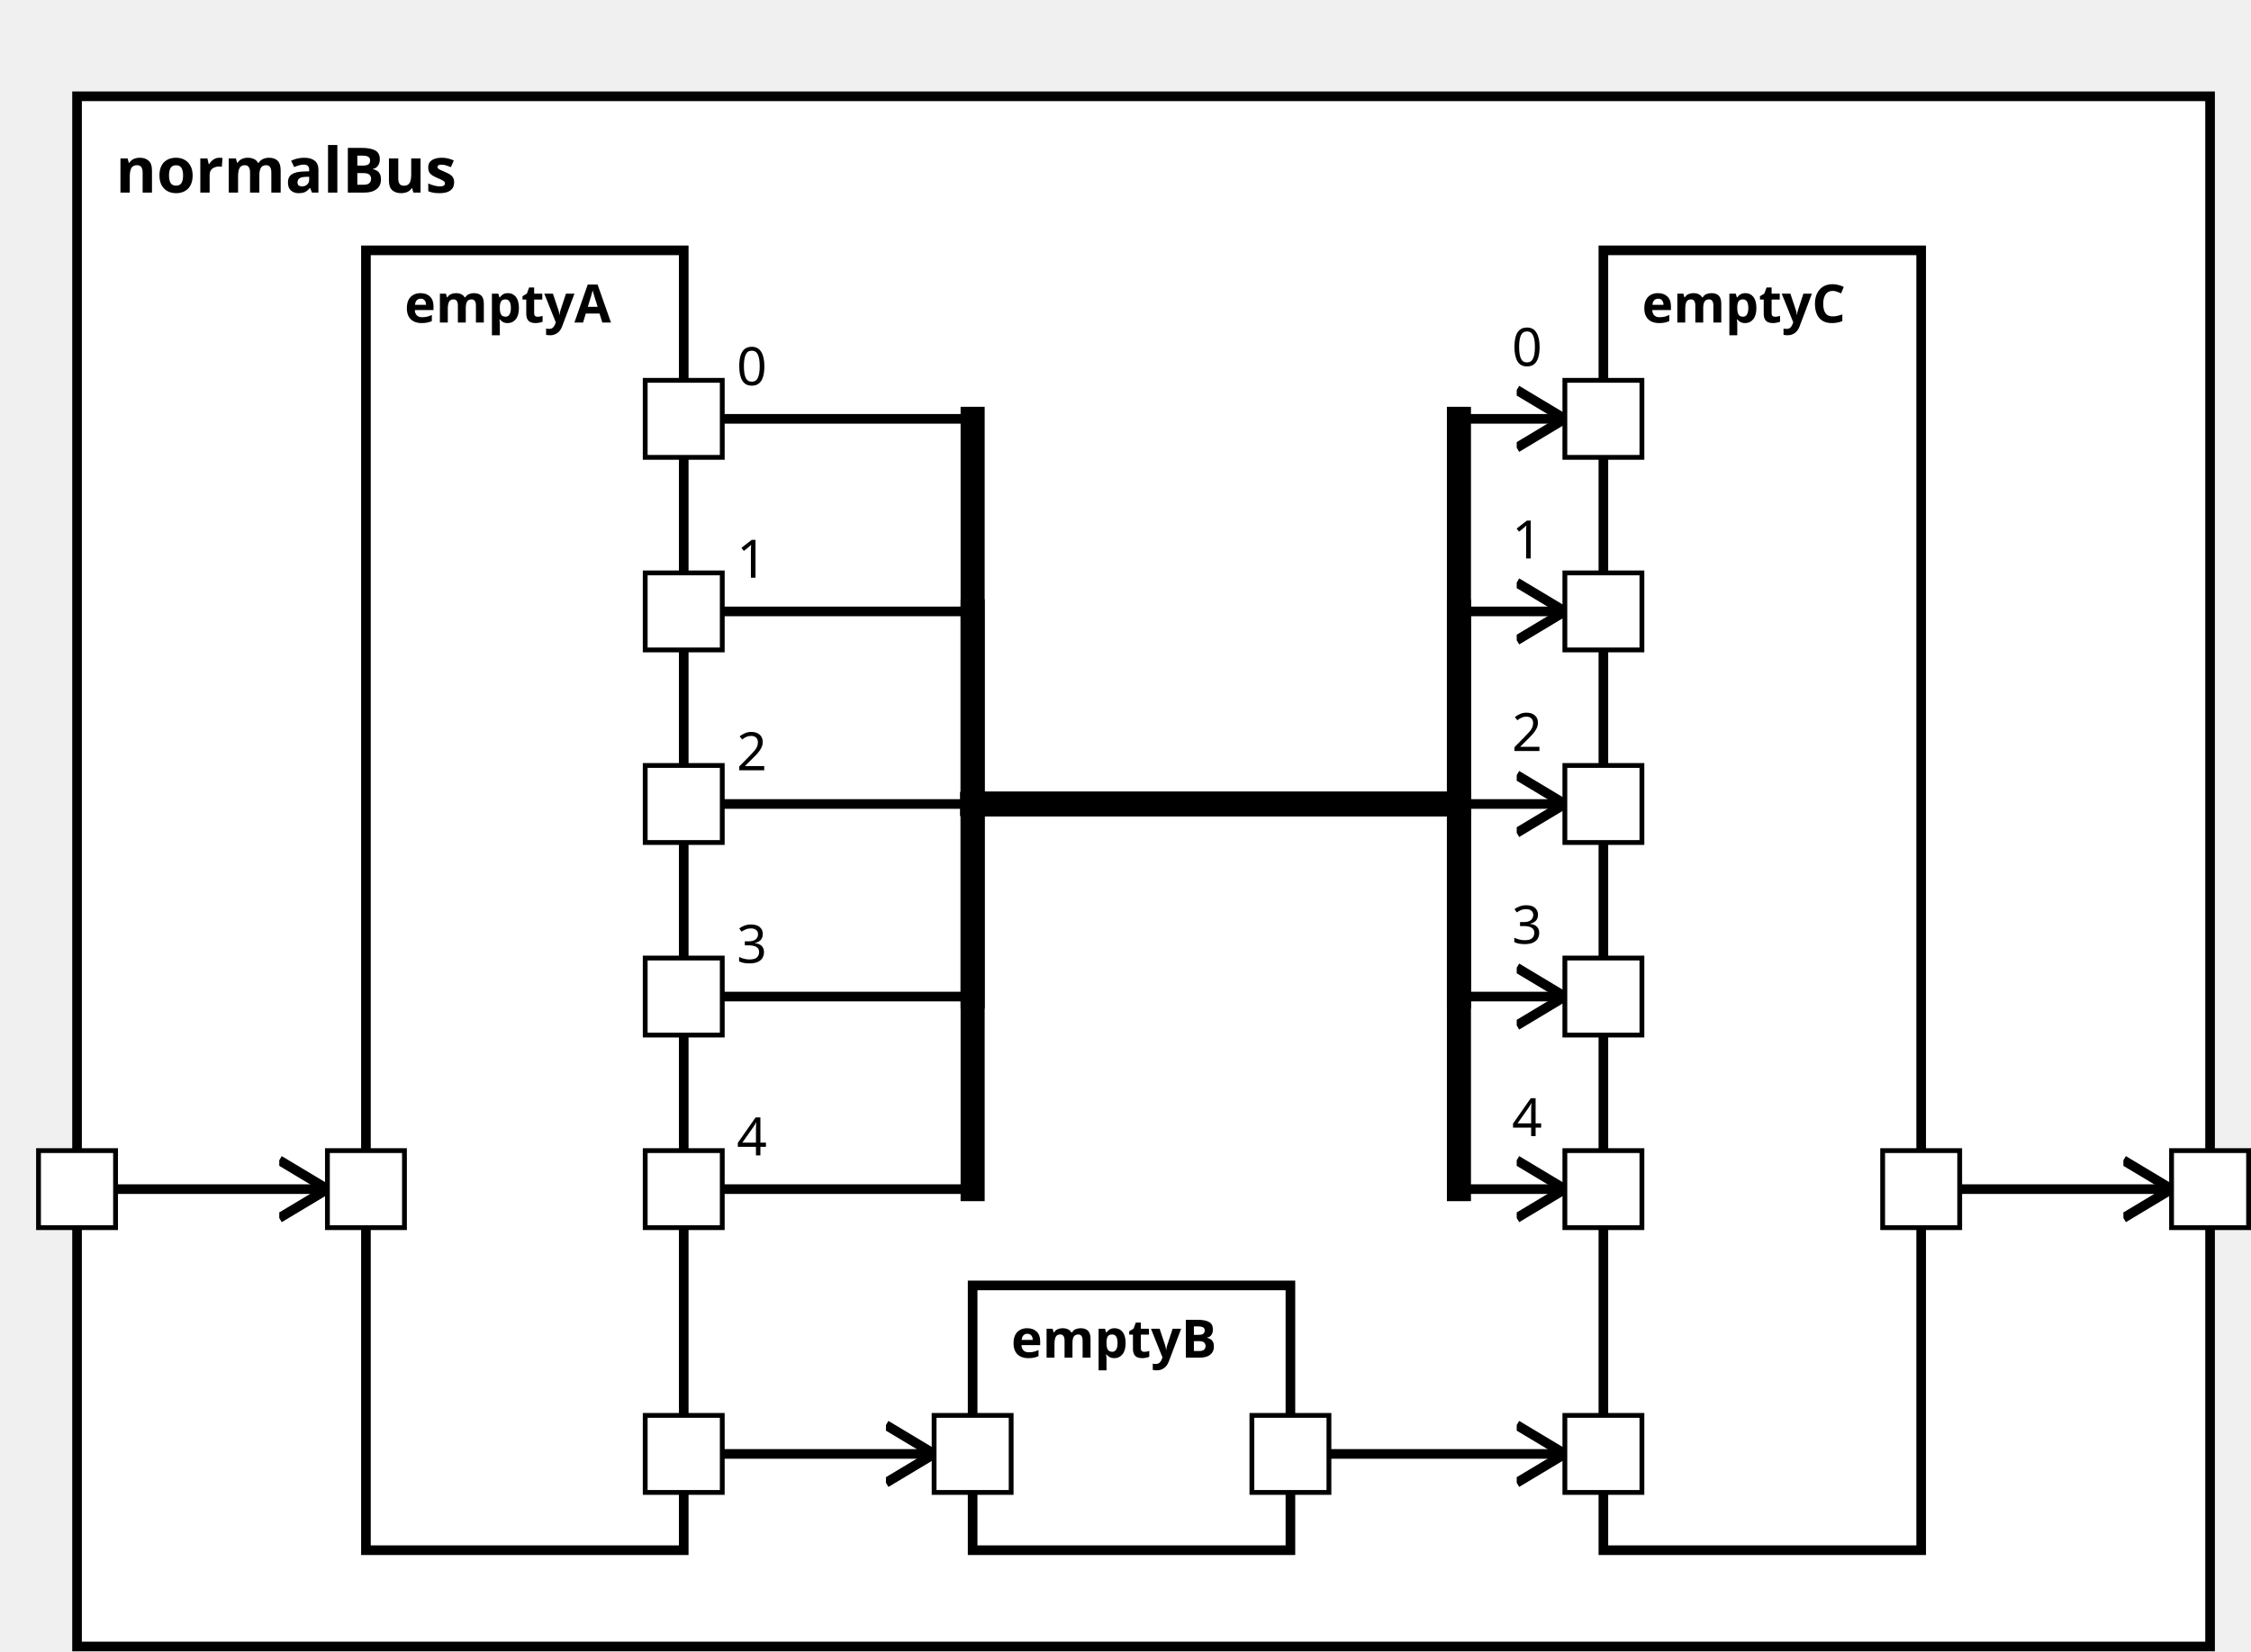
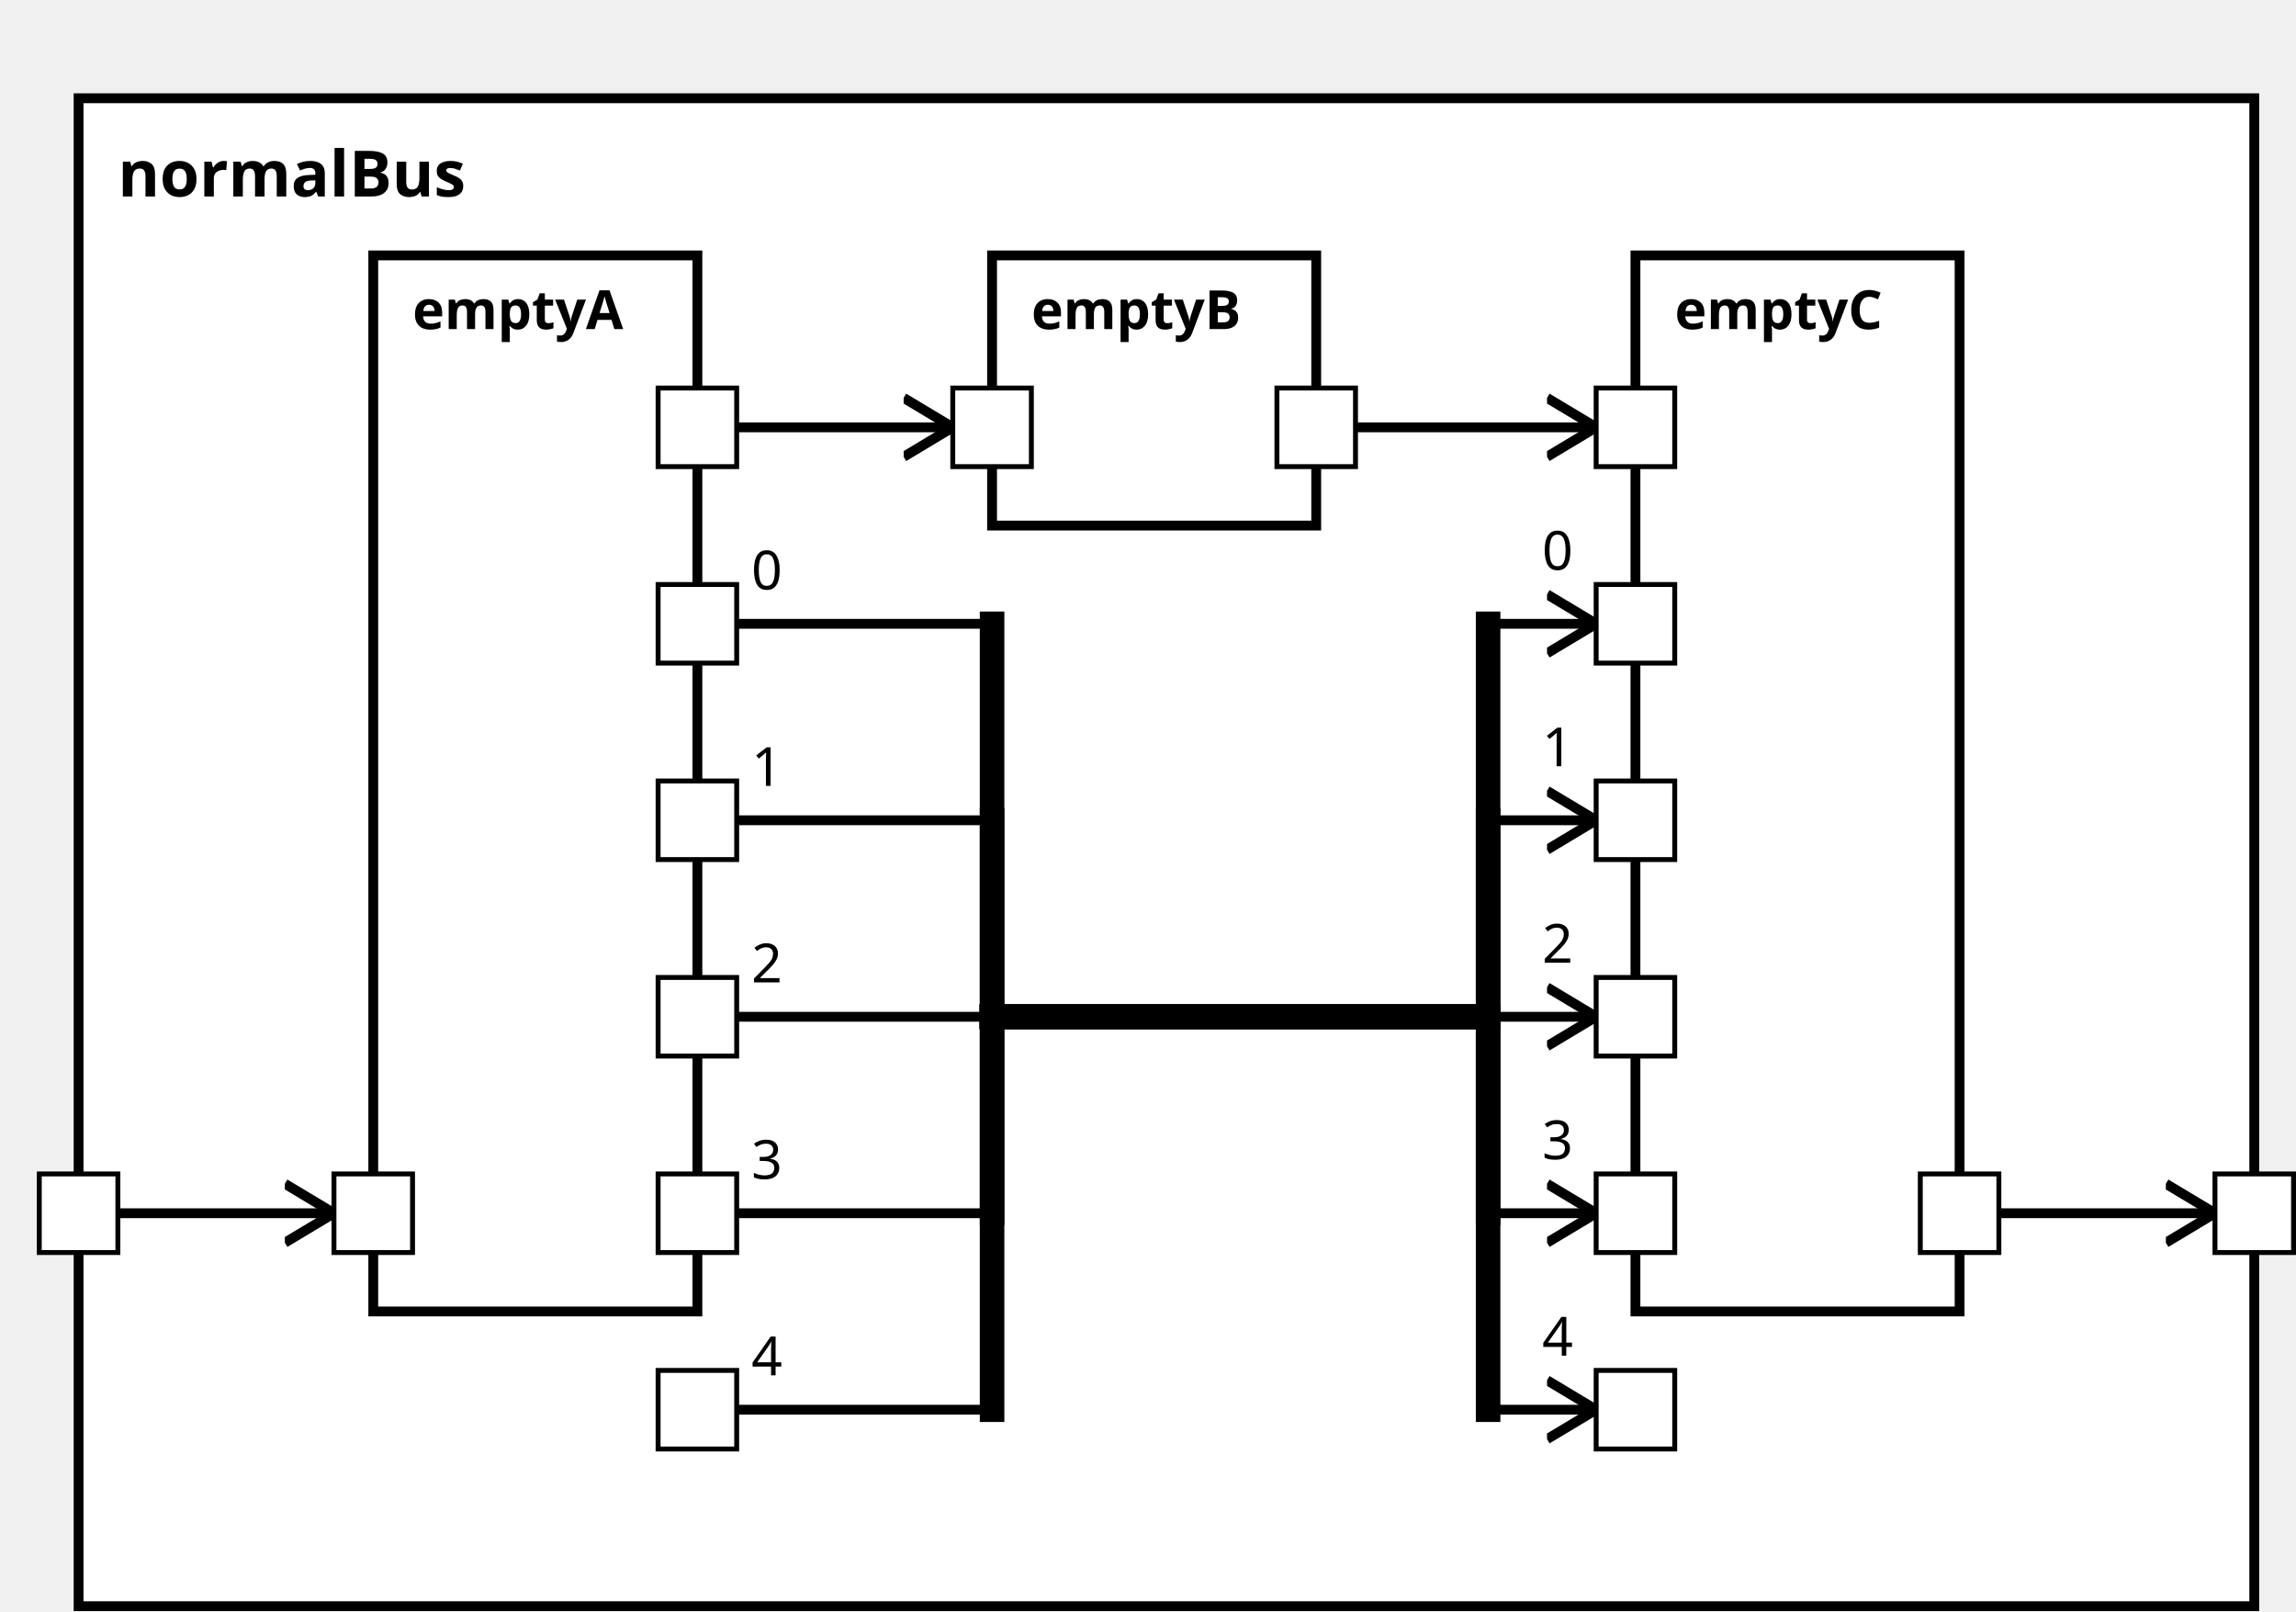
<svg xmlns="http://www.w3.org/2000/svg" xmlns:xlink="http://www.w3.org/1999/xlink" width="100%" height="100%" version="1.1">
  <svg version="1.1">
    <g transform="translate(16 20)">
-       <rect id="50" width="443" height="322" style="fill:white;stroke:black;stroke-width:2;fill-opacity:1.0;stroke-opacity:1.0" />
+       <rect id="53" width="443" height="307" style="fill:white;stroke:black;stroke-width:2;fill-opacity:1.0;stroke-opacity:1.0" />
      <text x="8" y="20" style="font-weight: bold" font-family="Verdana" font-size="13" fill="black">
            normalBus
    </text>
    </g>
  </svg>
  <g transform="translate(76 52)">
-     <rect data-name="testManuelSchrick.bus.normalBus.emptyA" id="51" width="66" height="270" style="fill:white;stroke:black;stroke-width:2;fill-opacity:1.0;stroke-opacity:1.0" />
+     <rect data-name="testManuelSchrick.bus.normalBus.emptyA" id="54" width="66" height="215" style="fill:white;stroke:black;stroke-width:2;fill-opacity:1.0;stroke-opacity:1.0" />
    <text x="8" y="15" alignment-baseline="middle" style="font-weight: bold" font-family="Verdana" font-size="11" fill="black">
    emptyA
    </text>
  </g>
-   <g transform="translate(202 267)">
-     <rect data-name="testManuelSchrick.bus.normalBus.emptyB" id="52" width="66" height="55" style="fill:white;stroke:black;stroke-width:2;fill-opacity:1.0;stroke-opacity:1.0" />
+   <g transform="translate(202 52)">
+     <rect data-name="testManuelSchrick.bus.normalBus.emptyB" id="55" width="66" height="55" style="fill:white;stroke:black;stroke-width:2;fill-opacity:1.0;stroke-opacity:1.0" />
    <text x="8" y="15" alignment-baseline="middle" style="font-weight: bold" font-family="Verdana" font-size="11" fill="black">
    emptyB
    </text>
  </g>
  <g transform="translate(333 52)">
-     <rect data-name="testManuelSchrick.bus.normalBus.emptyC" id="53" width="66" height="270" style="fill:white;stroke:black;stroke-width:2;fill-opacity:1.0;stroke-opacity:1.0" />
+     <rect data-name="testManuelSchrick.bus.normalBus.emptyC" id="56" width="66" height="215" style="fill:white;stroke:black;stroke-width:2;fill-opacity:1.0;stroke-opacity:1.0" />
    <text x="8" y="15" alignment-baseline="middle" style="font-weight: bold" font-family="Verdana" font-size="11" fill="black">
    emptyC
    </text>
  </g>
  <defs>
    <marker id="0,0,0" markerWidth="13" markerHeight="13" refX="5" refY="5" orient="auto">
      <polyline points="0,2 5,5 0,8" style="fill:none; stroke:rgb(0,0,0);                     stroke-width:1" />
    </marker>
  </defs>
  <line stroke-linecap="square" x1="399" y1="247" x2="451" y2="247" style="stroke:rgb(0, 0,0);             stroke-width:2;                 marker-end: url(#0,0,0)             " />
-   <line stroke-linecap="square" x1="142" y1="87" x2="202" y2="87" style="stroke:rgb(0, 0,0);             stroke-width:2; " />
-   <text x="153" y="80" alignment-baseline="middle" font-family="Verdana" font-size="11" fill="black">
+   <line stroke-linecap="square" x1="142" y1="127" x2="202" y2="127" style="stroke:rgb(0, 0,0);             stroke-width:2; " />
+   <text x="153" y="120" alignment-baseline="middle" font-family="Verdana" font-size="11" fill="black">
    0
    </text>
-   <line stroke-linecap="square" x1="202" y1="87" x2="202" y2="167" style="stroke:rgb(0, 0,0);             stroke-width:5; " />
-   <line stroke-linecap="square" x1="202" y1="167" x2="303" y2="167" style="stroke:rgb(0, 0,0);             stroke-width:5; " />
-   <line stroke-linecap="square" x1="303" y1="167" x2="303" y2="87" style="stroke:rgb(0, 0,0);             stroke-width:5; " />
-   <line stroke-linecap="square" x1="303" y1="87" x2="325" y2="87" style="stroke:rgb(0, 0,0);             stroke-width:2;                 marker-end: url(#0,0,0)             " />
-   <text x="314" y="76" alignment-baseline="middle" font-family="Verdana" font-size="11" fill="black">
-     0
-     </text>
-   <line stroke-linecap="square" x1="142" y1="127" x2="202" y2="127" style="stroke:rgb(0, 0,0);             stroke-width:2; " />
-   <text x="153" y="120" alignment-baseline="middle" font-family="Verdana" font-size="11" fill="black">
-     1
-     </text>
-   <line stroke-linecap="square" x1="202" y1="127" x2="202" y2="167" style="stroke:rgb(0, 0,0);             stroke-width:5; " />
-   <line stroke-linecap="square" x1="202" y1="167" x2="303" y2="167" style="stroke:rgb(0, 0,0);             stroke-width:5; " />
-   <line stroke-linecap="square" x1="303" y1="167" x2="303" y2="127" style="stroke:rgb(0, 0,0);             stroke-width:5; " />
+   <line stroke-linecap="square" x1="202" y1="127" x2="202" y2="207" style="stroke:rgb(0, 0,0);             stroke-width:5; " />
+   <line stroke-linecap="square" x1="202" y1="207" x2="303" y2="207" style="stroke:rgb(0, 0,0);             stroke-width:5; " />
+   <line stroke-linecap="square" x1="303" y1="207" x2="303" y2="127" style="stroke:rgb(0, 0,0);             stroke-width:5; " />
  <line stroke-linecap="square" x1="303" y1="127" x2="325" y2="127" style="stroke:rgb(0, 0,0);             stroke-width:2;                 marker-end: url(#0,0,0)             " />
  <text x="314" y="116" alignment-baseline="middle" font-family="Verdana" font-size="11" fill="black">
-     1
+     0
    </text>
  <line stroke-linecap="square" x1="142" y1="167" x2="202" y2="167" style="stroke:rgb(0, 0,0);             stroke-width:2; " />
  <text x="153" y="160" alignment-baseline="middle" font-family="Verdana" font-size="11" fill="black">
-     2
+     1
    </text>
-   <line stroke-linecap="square" x1="202" y1="167" x2="202" y2="167" style="stroke:rgb(0, 0,0);             stroke-width:5; " />
-   <line stroke-linecap="square" x1="202" y1="167" x2="303" y2="167" style="stroke:rgb(0, 0,0);             stroke-width:5; " />
-   <line stroke-linecap="square" x1="303" y1="167" x2="303" y2="167" style="stroke:rgb(0, 0,0);             stroke-width:5; " />
+   <line stroke-linecap="square" x1="202" y1="167" x2="202" y2="207" style="stroke:rgb(0, 0,0);             stroke-width:5; " />
+   <line stroke-linecap="square" x1="202" y1="207" x2="303" y2="207" style="stroke:rgb(0, 0,0);             stroke-width:5; " />
+   <line stroke-linecap="square" x1="303" y1="207" x2="303" y2="167" style="stroke:rgb(0, 0,0);             stroke-width:5; " />
  <line stroke-linecap="square" x1="303" y1="167" x2="325" y2="167" style="stroke:rgb(0, 0,0);             stroke-width:2;                 marker-end: url(#0,0,0)             " />
  <text x="314" y="156" alignment-baseline="middle" font-family="Verdana" font-size="11" fill="black">
-     2
+     1
    </text>
  <line stroke-linecap="square" x1="142" y1="207" x2="202" y2="207" style="stroke:rgb(0, 0,0);             stroke-width:2; " />
  <text x="153" y="200" alignment-baseline="middle" font-family="Verdana" font-size="11" fill="black">
-     3
+     2
    </text>
-   <line stroke-linecap="square" x1="202" y1="207" x2="202" y2="167" style="stroke:rgb(0, 0,0);             stroke-width:5; " />
-   <line stroke-linecap="square" x1="202" y1="167" x2="303" y2="167" style="stroke:rgb(0, 0,0);             stroke-width:5; " />
-   <line stroke-linecap="square" x1="303" y1="167" x2="303" y2="207" style="stroke:rgb(0, 0,0);             stroke-width:5; " />
+   <line stroke-linecap="square" x1="202" y1="207" x2="202" y2="207" style="stroke:rgb(0, 0,0);             stroke-width:5; " />
+   <line stroke-linecap="square" x1="202" y1="207" x2="303" y2="207" style="stroke:rgb(0, 0,0);             stroke-width:5; " />
+   <line stroke-linecap="square" x1="303" y1="207" x2="303" y2="207" style="stroke:rgb(0, 0,0);             stroke-width:5; " />
  <line stroke-linecap="square" x1="303" y1="207" x2="325" y2="207" style="stroke:rgb(0, 0,0);             stroke-width:2;                 marker-end: url(#0,0,0)             " />
  <text x="314" y="196" alignment-baseline="middle" font-family="Verdana" font-size="11" fill="black">
-     3
+     2
    </text>
  <line stroke-linecap="square" x1="142" y1="247" x2="202" y2="247" style="stroke:rgb(0, 0,0);             stroke-width:2; " />
  <text x="153" y="240" alignment-baseline="middle" font-family="Verdana" font-size="11" fill="black">
+     3
+     </text>
+   <line stroke-linecap="square" x1="202" y1="247" x2="202" y2="207" style="stroke:rgb(0, 0,0);             stroke-width:5; " />
+   <line stroke-linecap="square" x1="202" y1="207" x2="303" y2="207" style="stroke:rgb(0, 0,0);             stroke-width:5; " />
+   <line stroke-linecap="square" x1="303" y1="207" x2="303" y2="247" style="stroke:rgb(0, 0,0);             stroke-width:5; " />
+   <line stroke-linecap="square" x1="303" y1="247" x2="325" y2="247" style="stroke:rgb(0, 0,0);             stroke-width:2;                 marker-end: url(#0,0,0)             " />
+   <text x="314" y="236" alignment-baseline="middle" font-family="Verdana" font-size="11" fill="black">
+     3
+     </text>
+   <line stroke-linecap="square" x1="142" y1="287" x2="202" y2="287" style="stroke:rgb(0, 0,0);             stroke-width:2; " />
+   <text x="153" y="280" alignment-baseline="middle" font-family="Verdana" font-size="11" fill="black">
    4
    </text>
-   <line stroke-linecap="square" x1="202" y1="247" x2="202" y2="167" style="stroke:rgb(0, 0,0);             stroke-width:5; " />
-   <line stroke-linecap="square" x1="202" y1="167" x2="303" y2="167" style="stroke:rgb(0, 0,0);             stroke-width:5; " />
-   <line stroke-linecap="square" x1="303" y1="167" x2="303" y2="247" style="stroke:rgb(0, 0,0);             stroke-width:5; " />
-   <line stroke-linecap="square" x1="303" y1="247" x2="325" y2="247" style="stroke:rgb(0, 0,0);             stroke-width:2;                 marker-end: url(#0,0,0)             " />
-   <text x="314" y="236" alignment-baseline="middle" font-family="Verdana" font-size="11" fill="black">
+   <line stroke-linecap="square" x1="202" y1="287" x2="202" y2="207" style="stroke:rgb(0, 0,0);             stroke-width:5; " />
+   <line stroke-linecap="square" x1="202" y1="207" x2="303" y2="207" style="stroke:rgb(0, 0,0);             stroke-width:5; " />
+   <line stroke-linecap="square" x1="303" y1="207" x2="303" y2="287" style="stroke:rgb(0, 0,0);             stroke-width:5; " />
+   <line stroke-linecap="square" x1="303" y1="287" x2="325" y2="287" style="stroke:rgb(0, 0,0);             stroke-width:2;                 marker-end: url(#0,0,0)             " />
+   <text x="314" y="276" alignment-baseline="middle" font-family="Verdana" font-size="11" fill="black">
    4
    </text>
-   <line stroke-linecap="square" x1="142" y1="302" x2="194" y2="302" style="stroke:rgb(0, 0,0);             stroke-width:2;                 marker-end: url(#0,0,0)             " />
-   <line stroke-linecap="square" x1="268" y1="302" x2="325" y2="302" style="stroke:rgb(0, 0,0);             stroke-width:2;                 marker-end: url(#0,0,0)             " />
+   <line stroke-linecap="square" x1="142" y1="87" x2="194" y2="87" style="stroke:rgb(0, 0,0);             stroke-width:2;                 marker-end: url(#0,0,0)             " />
+   <line stroke-linecap="square" x1="268" y1="87" x2="325" y2="87" style="stroke:rgb(0, 0,0);             stroke-width:2;                 marker-end: url(#0,0,0)             " />
  <line stroke-linecap="square" x1="16" y1="247" x2="68" y2="247" style="stroke:rgb(0, 0,0);             stroke-width:2;                 marker-end: url(#0,0,0)             " />
  <defs>
    <rect id="port" x="0" y="0" width="16" height="16" style="fill:white;stroke:rgb(0,0,0);stroke-width:1;fill-opacity:1.0;stroke-opacity:1.0" />
  </defs>
  <use x="8" y="239" xlink:href="#port" />
  <text text-anchor="end" alignment-baseline="middle" x="4" y="249" transform="rotate(0,4,249)" style="font-weight: regular" font-family="Verdana" font-size="9" fill="black">

</text>
  <use x="451" y="239" xlink:href="#port" />
  <text text-anchor="start" alignment-baseline="middle" x="471" y="249" transform="rotate(0,471,249)" style="font-weight: regular" font-family="Verdana" font-size="9" fill="black">

</text>
  <use x="68" y="239" xlink:href="#port" />
  <text text-anchor="start" alignment-baseline="middle" x="87" y="249" transform="rotate(0,87,249)" style="font-weight: regular" font-family="Verdana" font-size="9" fill="black">

</text>
-   <use x="134" y="79" xlink:href="#port" />
-   <text text-anchor="end" alignment-baseline="middle" x="131" y="89" transform="rotate(0,131,89)" style="font-weight: regular" font-family="Verdana" font-size="9" fill="black">
- 
- </text>
  <use x="134" y="119" xlink:href="#port" />
  <text text-anchor="end" alignment-baseline="middle" x="131" y="129" transform="rotate(0,131,129)" style="font-weight: regular" font-family="Verdana" font-size="9" fill="black">

</text>
  <use x="134" y="159" xlink:href="#port" />
  <text text-anchor="end" alignment-baseline="middle" x="131" y="169" transform="rotate(0,131,169)" style="font-weight: regular" font-family="Verdana" font-size="9" fill="black">

</text>
  <use x="134" y="199" xlink:href="#port" />
  <text text-anchor="end" alignment-baseline="middle" x="131" y="209" transform="rotate(0,131,209)" style="font-weight: regular" font-family="Verdana" font-size="9" fill="black">

</text>
-   <use x="134" y="294" xlink:href="#port" />
-   <text text-anchor="end" alignment-baseline="middle" x="131" y="304" transform="rotate(0,131,304)" style="font-weight: regular" font-family="Verdana" font-size="9" fill="black">
- 
- </text>
  <use x="134" y="239" xlink:href="#port" />
  <text text-anchor="end" alignment-baseline="middle" x="131" y="249" transform="rotate(0,131,249)" style="font-weight: regular" font-family="Verdana" font-size="9" fill="black">

</text>
-   <use x="194" y="294" xlink:href="#port" />
-   <text text-anchor="start" alignment-baseline="middle" x="213" y="304" transform="rotate(0,213,304)" style="font-weight: regular" font-family="Verdana" font-size="9" fill="black">
+   <use x="134" y="79" xlink:href="#port" />
+   <text text-anchor="end" alignment-baseline="middle" x="131" y="89" transform="rotate(0,131,89)" style="font-weight: regular" font-family="Verdana" font-size="9" fill="black">

</text>
-   <use x="260" y="294" xlink:href="#port" />
-   <text text-anchor="end" alignment-baseline="middle" x="257" y="304" transform="rotate(0,257,304)" style="font-weight: regular" font-family="Verdana" font-size="9" fill="black">
+   <use x="134" y="279" xlink:href="#port" />
+   <text text-anchor="end" alignment-baseline="middle" x="131" y="289" transform="rotate(0,131,289)" style="font-weight: regular" font-family="Verdana" font-size="9" fill="black">

</text>
-   <use x="325" y="79" xlink:href="#port" />
-   <text text-anchor="start" alignment-baseline="middle" x="344" y="89" transform="rotate(0,344,89)" style="font-weight: regular" font-family="Verdana" font-size="9" fill="black">
+   <use x="194" y="79" xlink:href="#port" />
+   <text text-anchor="start" alignment-baseline="middle" x="213" y="89" transform="rotate(0,213,89)" style="font-weight: regular" font-family="Verdana" font-size="9" fill="black">
+ 
+ </text>
+   <use x="260" y="79" xlink:href="#port" />
+   <text text-anchor="end" alignment-baseline="middle" x="257" y="89" transform="rotate(0,257,89)" style="font-weight: regular" font-family="Verdana" font-size="9" fill="black">

</text>
  <use x="325" y="119" xlink:href="#port" />
  <text text-anchor="start" alignment-baseline="middle" x="344" y="129" transform="rotate(0,344,129)" style="font-weight: regular" font-family="Verdana" font-size="9" fill="black">

</text>
  <use x="325" y="159" xlink:href="#port" />
  <text text-anchor="start" alignment-baseline="middle" x="344" y="169" transform="rotate(0,344,169)" style="font-weight: regular" font-family="Verdana" font-size="9" fill="black">

</text>
  <use x="325" y="199" xlink:href="#port" />
  <text text-anchor="start" alignment-baseline="middle" x="344" y="209" transform="rotate(0,344,209)" style="font-weight: regular" font-family="Verdana" font-size="9" fill="black">

</text>
  <use x="325" y="239" xlink:href="#port" />
  <text text-anchor="start" alignment-baseline="middle" x="344" y="249" transform="rotate(0,344,249)" style="font-weight: regular" font-family="Verdana" font-size="9" fill="black">

</text>
-   <use x="325" y="294" xlink:href="#port" />
-   <text text-anchor="start" alignment-baseline="middle" x="344" y="304" transform="rotate(0,344,304)" style="font-weight: regular" font-family="Verdana" font-size="9" fill="black">
+   <use x="325" y="279" xlink:href="#port" />
+   <text text-anchor="start" alignment-baseline="middle" x="344" y="289" transform="rotate(0,344,289)" style="font-weight: regular" font-family="Verdana" font-size="9" fill="black">
+ 
+ </text>
+   <use x="325" y="79" xlink:href="#port" />
+   <text text-anchor="start" alignment-baseline="middle" x="344" y="89" transform="rotate(0,344,89)" style="font-weight: regular" font-family="Verdana" font-size="9" fill="black">

</text>
  <use x="391" y="239" xlink:href="#port" />
  <text text-anchor="end" alignment-baseline="middle" x="388" y="249" transform="rotate(0,388,249)" style="font-weight: regular" font-family="Verdana" font-size="9" fill="black">

</text>
</svg>
